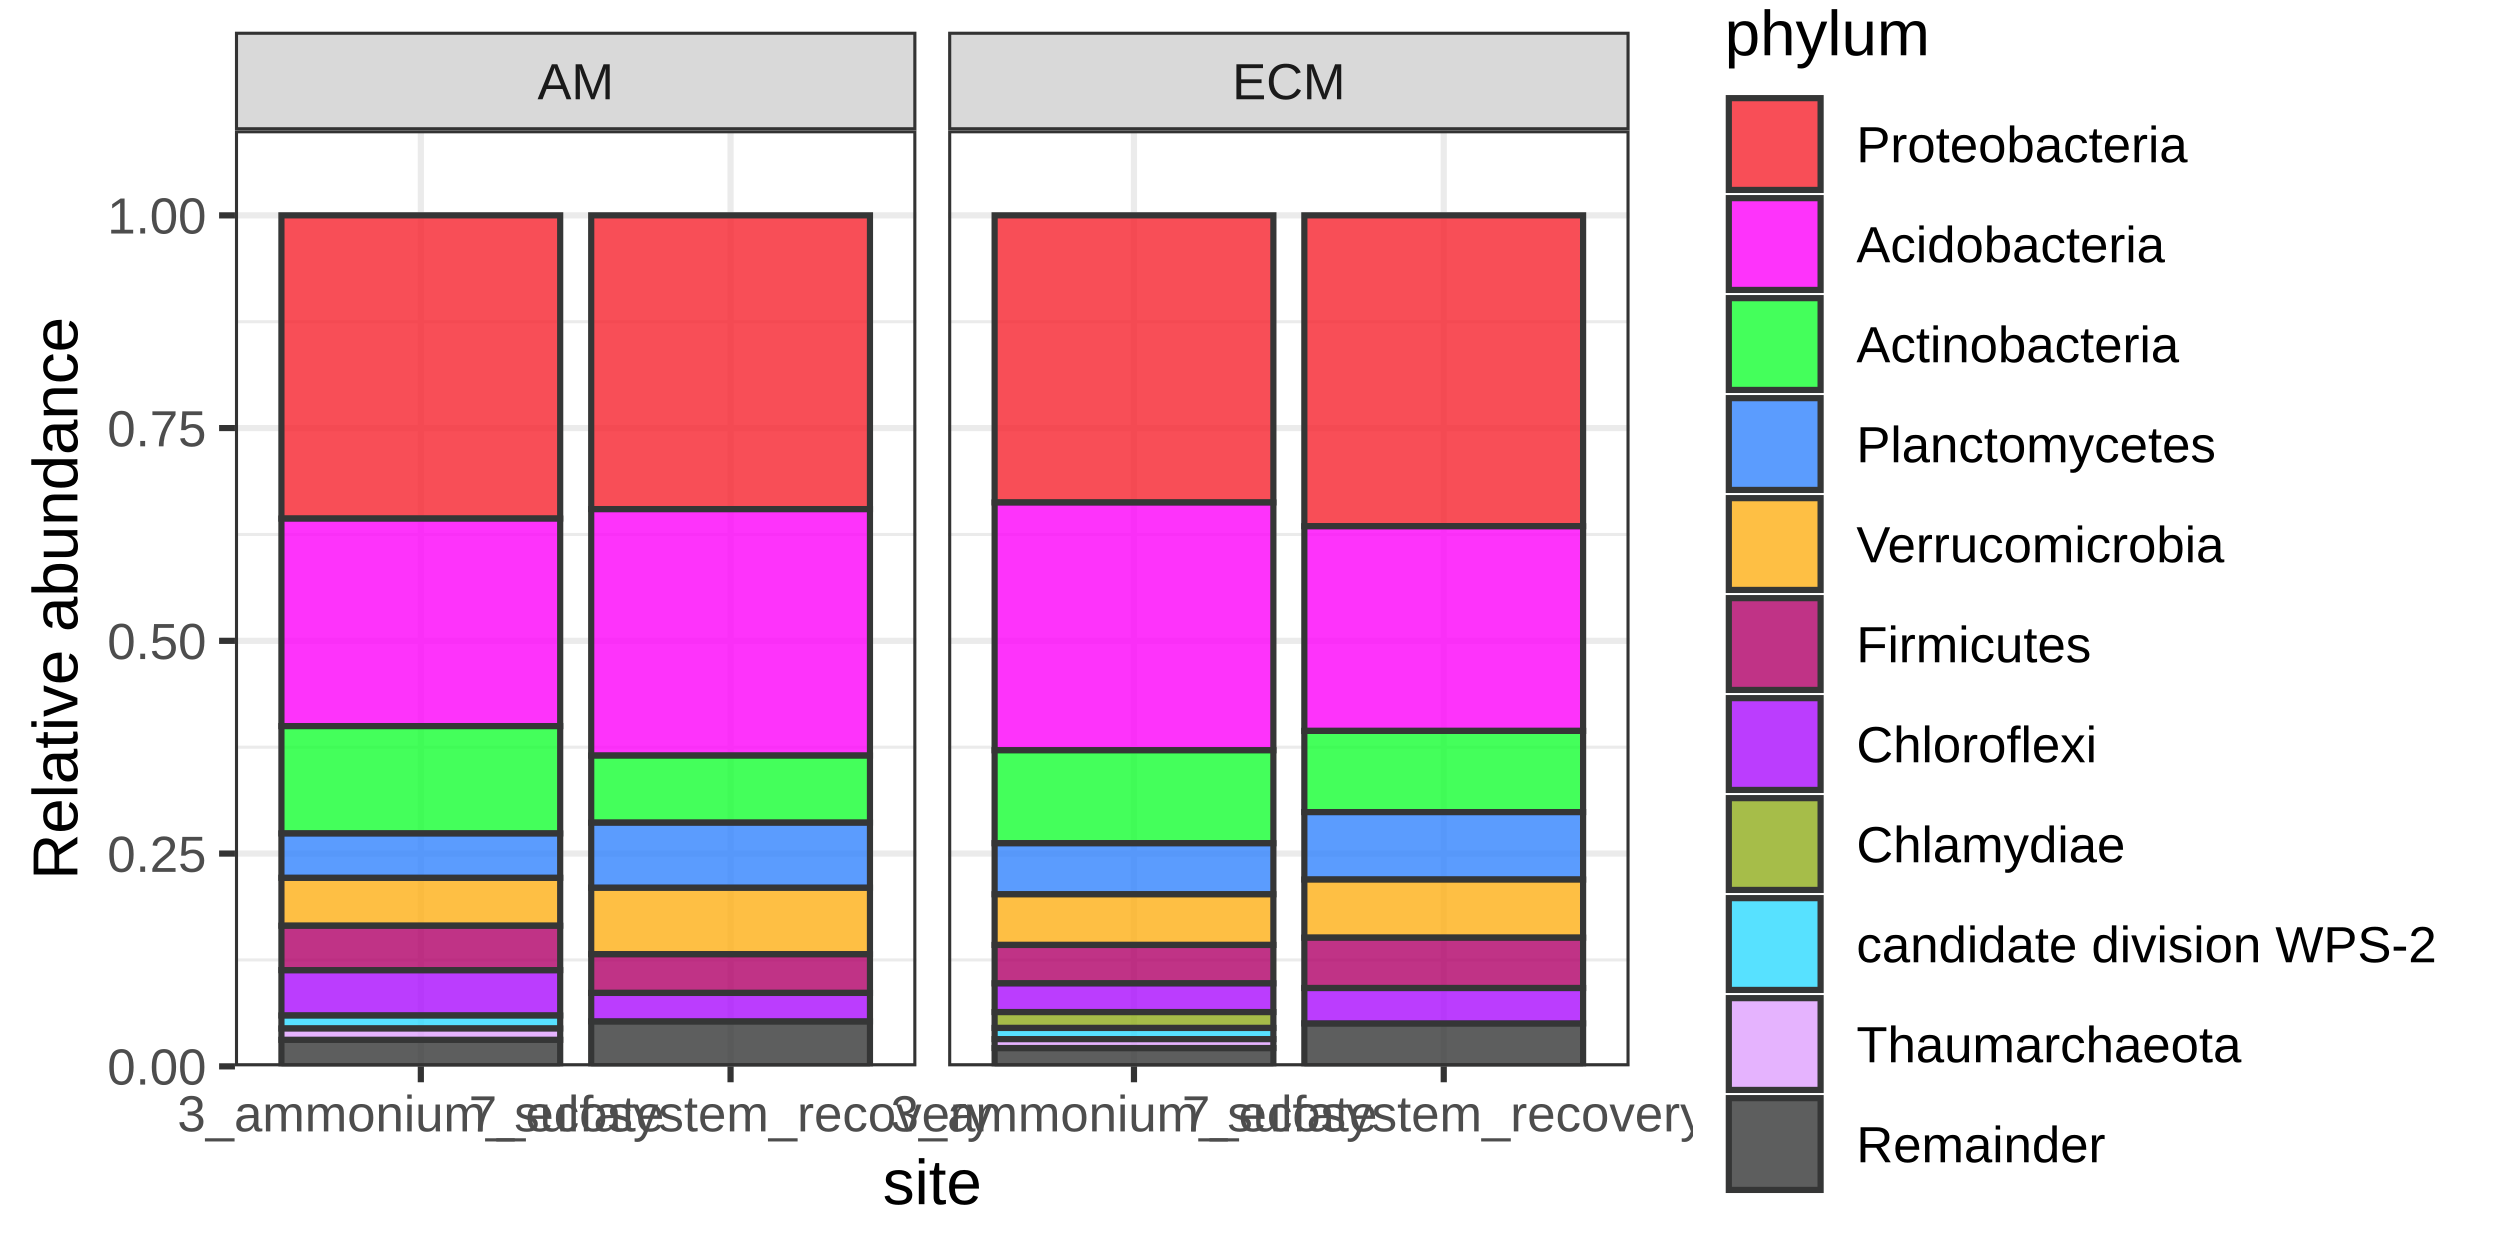
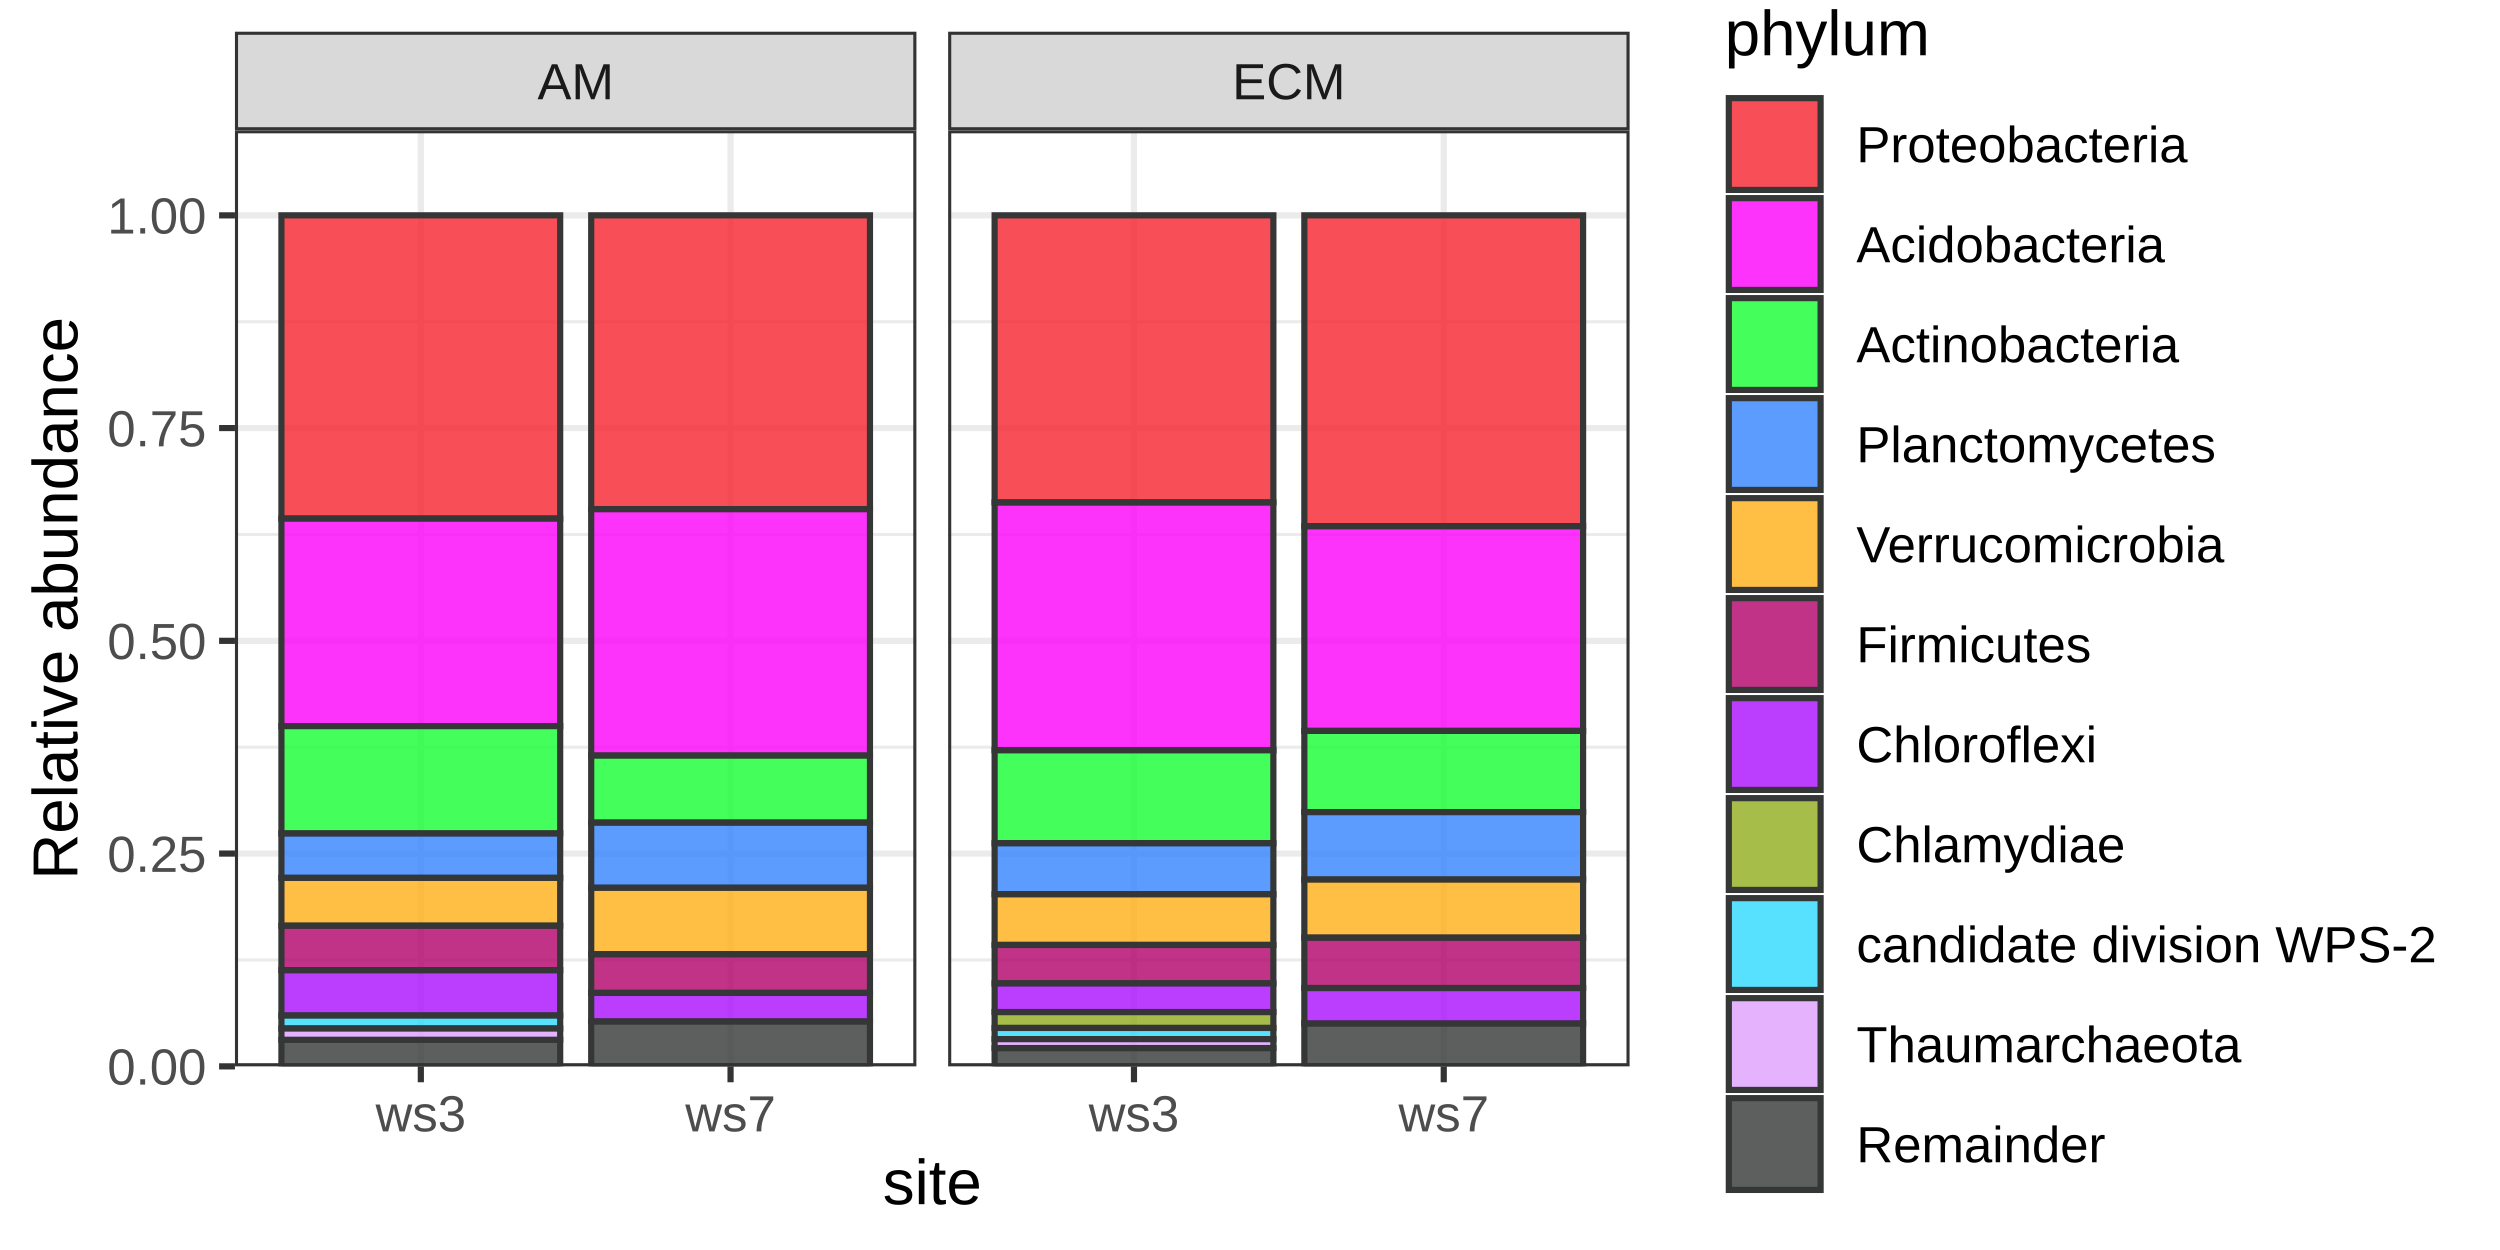
<svg xmlns="http://www.w3.org/2000/svg" class="svglite" width="432.00pt" height="216.00pt" viewBox="0 0 432.00 216.00">
  <defs>
    <style type="text/css">
    .svglite line, .svglite polyline, .svglite polygon, .svglite path, .svglite rect, .svglite circle {
      fill: none;
      stroke: #000000;
      stroke-linecap: round;
      stroke-linejoin: round;
      stroke-miterlimit: 10.00;
    }
    .svglite text {
      white-space: pre;
    }
  </style>
  </defs>
  <rect width="100%" height="100%" style="stroke: none; fill: #FFFFFF;" />
  <defs>
    <clipPath id="cpMC4wMHw0MzIuMDB8MC4wMHwyMTYuMDA=">
      <rect x="0.00" y="0.00" width="432.00" height="216.00" />
    </clipPath>
  </defs>
  <g clip-path="url(#cpMC4wMHw0MzIuMDB8MC4wMHwyMTYuMDA=)">
    <rect x="0" y="0.00" width="432.00" height="216.00" style="stroke-width: 1.07; stroke: #FFFFFF; fill: #FFFFFF;" />
  </g>
  <defs>
    <clipPath id="cpNDAuNjB8MTU4LjM2fDIyLjUwfDE4NC4yNw==">
      <rect x="40.60" y="22.50" width="117.75" height="161.76" />
    </clipPath>
  </defs>
  <g clip-path="url(#cpNDAuNjB8MTU4LjM2fDIyLjUwfDE4NC4yNw==)">
    <rect x="40.60" y="22.50" width="117.75" height="161.76" style="stroke-width: 1.07; stroke: none; fill: #FFFFFF;" />
    <polyline points="40.60,165.88 158.36,165.88 " style="stroke-width: 0.53; stroke: #EBEBEB; stroke-linecap: butt;" />
    <polyline points="40.60,129.12 158.36,129.12 " style="stroke-width: 0.53; stroke: #EBEBEB; stroke-linecap: butt;" />
    <polyline points="40.60,92.36 158.36,92.36 " style="stroke-width: 0.53; stroke: #EBEBEB; stroke-linecap: butt;" />
    <polyline points="40.60,55.59 158.36,55.59 " style="stroke-width: 0.53; stroke: #EBEBEB; stroke-linecap: butt;" />
    <polyline points="40.60,184.27 158.36,184.27 " style="stroke-width: 1.07; stroke: #EBEBEB; stroke-linecap: butt;" />
    <polyline points="40.60,147.50 158.36,147.50 " style="stroke-width: 1.07; stroke: #EBEBEB; stroke-linecap: butt;" />
    <polyline points="40.60,110.74 158.36,110.74 " style="stroke-width: 1.07; stroke: #EBEBEB; stroke-linecap: butt;" />
    <polyline points="40.60,73.97 158.36,73.97 " style="stroke-width: 1.07; stroke: #EBEBEB; stroke-linecap: butt;" />
    <polyline points="40.60,37.21 158.36,37.21 " style="stroke-width: 1.07; stroke: #EBEBEB; stroke-linecap: butt;" />
    <polyline points="72.72,184.27 72.72,22.50 " style="stroke-width: 1.07; stroke: #EBEBEB; stroke-linecap: butt;" />
    <polyline points="126.24,184.27 126.24,22.50 " style="stroke-width: 1.07; stroke: #EBEBEB; stroke-linecap: butt;" />
    <rect x="48.63" y="37.21" width="48.17" height="52.40" style="stroke-width: 1.07; stroke: #353636; stroke-linecap: butt; stroke-linejoin: miter; fill: #F6222E; fill-opacity: 0.80;" />
    <rect x="102.16" y="37.21" width="48.17" height="50.76" style="stroke-width: 1.07; stroke: #353636; stroke-linecap: butt; stroke-linejoin: miter; fill: #F6222E; fill-opacity: 0.80;" />
    <rect x="102.16" y="87.98" width="48.17" height="42.59" style="stroke-width: 1.07; stroke: #353636; stroke-linecap: butt; stroke-linejoin: miter; fill: #FE00FA; fill-opacity: 0.80;" />
    <rect x="48.63" y="89.61" width="48.17" height="35.86" style="stroke-width: 1.07; stroke: #353636; stroke-linecap: butt; stroke-linejoin: miter; fill: #FE00FA; fill-opacity: 0.80;" />
    <rect x="48.63" y="125.47" width="48.17" height="18.55" style="stroke-width: 1.07; stroke: #353636; stroke-linecap: butt; stroke-linejoin: miter; fill: #16FF32; fill-opacity: 0.80;" />
    <rect x="102.16" y="130.56" width="48.17" height="11.59" style="stroke-width: 1.07; stroke: #353636; stroke-linecap: butt; stroke-linejoin: miter; fill: #16FF32; fill-opacity: 0.80;" />
    <rect x="102.16" y="153.38" width="48.17" height="11.50" style="stroke-width: 1.07; stroke: #353636; stroke-linecap: butt; stroke-linejoin: miter; fill: #FEAF16; fill-opacity: 0.80;" />
    <rect x="102.16" y="142.16" width="48.17" height="11.23" style="stroke-width: 1.07; stroke: #353636; stroke-linecap: butt; stroke-linejoin: miter; fill: #3283FE; fill-opacity: 0.80;" />
    <rect x="48.63" y="151.68" width="48.17" height="8.28" style="stroke-width: 1.07; stroke: #353636; stroke-linecap: butt; stroke-linejoin: miter; fill: #FEAF16; fill-opacity: 0.80;" />
    <rect x="48.63" y="167.64" width="48.17" height="7.84" style="stroke-width: 1.07; stroke: #353636; stroke-linecap: butt; stroke-linejoin: miter; fill: #AA0DFE; fill-opacity: 0.80;" />
    <rect x="102.16" y="176.49" width="48.17" height="7.77" style="stroke-width: 1.07; stroke: #353636; stroke-linecap: butt; stroke-linejoin: miter; fill: #353636; fill-opacity: 0.80;" />
    <rect x="48.63" y="159.97" width="48.17" height="7.67" style="stroke-width: 1.07; stroke: #353636; stroke-linecap: butt; stroke-linejoin: miter; fill: #B00068; fill-opacity: 0.80;" />
    <rect x="48.63" y="144.02" width="48.17" height="7.66" style="stroke-width: 1.07; stroke: #353636; stroke-linecap: butt; stroke-linejoin: miter; fill: #3283FE; fill-opacity: 0.80;" />
    <rect x="102.16" y="164.89" width="48.17" height="6.69" style="stroke-width: 1.07; stroke: #353636; stroke-linecap: butt; stroke-linejoin: miter; fill: #B00068; fill-opacity: 0.80;" />
    <rect x="102.16" y="171.57" width="48.17" height="4.92" style="stroke-width: 1.07; stroke: #353636; stroke-linecap: butt; stroke-linejoin: miter; fill: #AA0DFE; fill-opacity: 0.80;" />
    <rect x="48.63" y="179.68" width="48.17" height="4.59" style="stroke-width: 1.07; stroke: #353636; stroke-linecap: butt; stroke-linejoin: miter; fill: #353636; fill-opacity: 0.80;" />
    <rect x="48.63" y="175.48" width="48.17" height="2.25" style="stroke-width: 1.07; stroke: #353636; stroke-linecap: butt; stroke-linejoin: miter; fill: #2ED9FF; fill-opacity: 0.80;" />
    <rect x="48.63" y="177.72" width="48.17" height="1.96" style="stroke-width: 1.07; stroke: #353636; stroke-linecap: butt; stroke-linejoin: miter; fill: #DEA0FD; fill-opacity: 0.80;" />
    <rect x="40.60" y="22.50" width="117.75" height="161.76" style="stroke-width: 1.07; stroke: #333333;" />
  </g>
  <g clip-path="url(#cpMC4wMHw0MzIuMDB8MC4wMHwyMTYuMDA=)">
</g>
  <defs>
    <clipPath id="cpMTYzLjg0fDI4MS41OXwyMi41MHwxODQuMjc=">
      <rect x="163.84" y="22.50" width="117.75" height="161.76" />
    </clipPath>
  </defs>
  <g clip-path="url(#cpMTYzLjg0fDI4MS41OXwyMi41MHwxODQuMjc=)">
    <rect x="163.84" y="22.50" width="117.75" height="161.76" style="stroke-width: 1.07; stroke: none; fill: #FFFFFF;" />
    <polyline points="163.84,165.88 281.59,165.88 " style="stroke-width: 0.53; stroke: #EBEBEB; stroke-linecap: butt;" />
    <polyline points="163.84,129.12 281.59,129.12 " style="stroke-width: 0.53; stroke: #EBEBEB; stroke-linecap: butt;" />
    <polyline points="163.84,92.36 281.59,92.36 " style="stroke-width: 0.53; stroke: #EBEBEB; stroke-linecap: butt;" />
    <polyline points="163.84,55.59 281.59,55.59 " style="stroke-width: 0.53; stroke: #EBEBEB; stroke-linecap: butt;" />
    <polyline points="163.84,184.27 281.59,184.27 " style="stroke-width: 1.07; stroke: #EBEBEB; stroke-linecap: butt;" />
    <polyline points="163.84,147.50 281.59,147.50 " style="stroke-width: 1.07; stroke: #EBEBEB; stroke-linecap: butt;" />
    <polyline points="163.84,110.74 281.59,110.74 " style="stroke-width: 1.07; stroke: #EBEBEB; stroke-linecap: butt;" />
    <polyline points="163.84,73.97 281.59,73.97 " style="stroke-width: 1.07; stroke: #EBEBEB; stroke-linecap: butt;" />
    <polyline points="163.84,37.21 281.59,37.21 " style="stroke-width: 1.07; stroke: #EBEBEB; stroke-linecap: butt;" />
    <polyline points="195.95,184.27 195.95,22.50 " style="stroke-width: 1.07; stroke: #EBEBEB; stroke-linecap: butt;" />
    <polyline points="249.48,184.27 249.48,22.50 " style="stroke-width: 1.07; stroke: #EBEBEB; stroke-linecap: butt;" />
    <rect x="225.39" y="37.21" width="48.17" height="53.72" style="stroke-width: 1.07; stroke: #353636; stroke-linecap: butt; stroke-linejoin: miter; fill: #F6222E; fill-opacity: 0.80;" />
    <rect x="171.87" y="37.21" width="48.17" height="49.61" style="stroke-width: 1.07; stroke: #353636; stroke-linecap: butt; stroke-linejoin: miter; fill: #F6222E; fill-opacity: 0.80;" />
    <rect x="171.87" y="86.83" width="48.17" height="42.82" style="stroke-width: 1.07; stroke: #353636; stroke-linecap: butt; stroke-linejoin: miter; fill: #FE00FA; fill-opacity: 0.80;" />
    <rect x="225.39" y="90.93" width="48.17" height="35.37" style="stroke-width: 1.07; stroke: #353636; stroke-linecap: butt; stroke-linejoin: miter; fill: #FE00FA; fill-opacity: 0.80;" />
    <rect x="171.87" y="129.64" width="48.17" height="16.07" style="stroke-width: 1.07; stroke: #353636; stroke-linecap: butt; stroke-linejoin: miter; fill: #16FF32; fill-opacity: 0.80;" />
    <rect x="225.39" y="126.30" width="48.17" height="14.03" style="stroke-width: 1.07; stroke: #353636; stroke-linecap: butt; stroke-linejoin: miter; fill: #16FF32; fill-opacity: 0.80;" />
    <rect x="225.39" y="140.33" width="48.17" height="11.66" style="stroke-width: 1.07; stroke: #353636; stroke-linecap: butt; stroke-linejoin: miter; fill: #3283FE; fill-opacity: 0.80;" />
    <rect x="225.39" y="151.98" width="48.17" height="10.05" style="stroke-width: 1.07; stroke: #353636; stroke-linecap: butt; stroke-linejoin: miter; fill: #FEAF16; fill-opacity: 0.80;" />
    <rect x="171.87" y="145.71" width="48.17" height="8.82" style="stroke-width: 1.07; stroke: #353636; stroke-linecap: butt; stroke-linejoin: miter; fill: #3283FE; fill-opacity: 0.80;" />
    <rect x="171.87" y="154.53" width="48.17" height="8.75" style="stroke-width: 1.07; stroke: #353636; stroke-linecap: butt; stroke-linejoin: miter; fill: #FEAF16; fill-opacity: 0.80;" />
    <rect x="225.39" y="162.03" width="48.17" height="8.70" style="stroke-width: 1.07; stroke: #353636; stroke-linecap: butt; stroke-linejoin: miter; fill: #B00068; fill-opacity: 0.80;" />
    <rect x="225.39" y="176.84" width="48.17" height="7.42" style="stroke-width: 1.07; stroke: #353636; stroke-linecap: butt; stroke-linejoin: miter; fill: #353636; fill-opacity: 0.80;" />
    <rect x="171.87" y="163.29" width="48.17" height="6.64" style="stroke-width: 1.07; stroke: #353636; stroke-linecap: butt; stroke-linejoin: miter; fill: #B00068; fill-opacity: 0.80;" />
    <rect x="225.39" y="170.73" width="48.17" height="6.12" style="stroke-width: 1.07; stroke: #353636; stroke-linecap: butt; stroke-linejoin: miter; fill: #AA0DFE; fill-opacity: 0.80;" />
    <rect x="171.87" y="169.92" width="48.17" height="4.96" style="stroke-width: 1.07; stroke: #353636; stroke-linecap: butt; stroke-linejoin: miter; fill: #AA0DFE; fill-opacity: 0.80;" />
    <rect x="171.87" y="181.11" width="48.17" height="3.16" style="stroke-width: 1.07; stroke: #353636; stroke-linecap: butt; stroke-linejoin: miter; fill: #353636; fill-opacity: 0.80;" />
    <rect x="171.87" y="174.89" width="48.17" height="2.74" style="stroke-width: 1.07; stroke: #353636; stroke-linecap: butt; stroke-linejoin: miter; fill: #90AD1C; fill-opacity: 0.80;" />
    <rect x="171.87" y="177.63" width="48.17" height="1.93" style="stroke-width: 1.07; stroke: #353636; stroke-linecap: butt; stroke-linejoin: miter; fill: #2ED9FF; fill-opacity: 0.80;" />
    <rect x="171.87" y="179.56" width="48.17" height="1.54" style="stroke-width: 1.07; stroke: #353636; stroke-linecap: butt; stroke-linejoin: miter; fill: #DEA0FD; fill-opacity: 0.80;" />
    <rect x="163.84" y="22.50" width="117.75" height="161.76" style="stroke-width: 1.07; stroke: #333333;" />
  </g>
  <g clip-path="url(#cpMC4wMHw0MzIuMDB8MC4wMHwyMTYuMDA=)">
</g>
  <defs>
    <clipPath id="cpNDAuNjB8MTU4LjM2fDUuNDh8MjIuNTA=">
      <rect x="40.60" y="5.48" width="117.75" height="17.03" />
    </clipPath>
  </defs>
  <g clip-path="url(#cpNDAuNjB8MTU4LjM2fDUuNDh8MjIuNTA=)">
    <rect x="40.60" y="5.48" width="117.75" height="17.03" style="stroke-width: 1.07; stroke: #333333; fill: #D9D9D9;" />
    <text x="99.48" y="17.15" text-anchor="middle" style="font-size: 8.80px;fill: #1A1A1A; font-family: &quot;Arial&quot;;" textLength="13.20px" lengthAdjust="spacingAndGlyphs">AM</text>
  </g>
  <g clip-path="url(#cpMC4wMHw0MzIuMDB8MC4wMHwyMTYuMDA=)">
</g>
  <defs>
    <clipPath id="cpMTYzLjg0fDI4MS41OXw1LjQ4fDIyLjUw">
      <rect x="163.84" y="5.48" width="117.75" height="17.03" />
    </clipPath>
  </defs>
  <g clip-path="url(#cpMTYzLjg0fDI4MS41OXw1LjQ4fDIyLjUw)">
    <rect x="163.84" y="5.48" width="117.75" height="17.03" style="stroke-width: 1.07; stroke: #333333; fill: #D9D9D9;" />
    <text x="222.71" y="17.15" text-anchor="middle" style="font-size: 8.80px;fill: #1A1A1A; font-family: &quot;Arial&quot;;" textLength="19.55px" lengthAdjust="spacingAndGlyphs">ECM</text>
  </g>
  <g clip-path="url(#cpMC4wMHw0MzIuMDB8MC4wMHwyMTYuMDA=)">
    <polyline points="72.72,187.01 72.72,184.27 " style="stroke-width: 1.07; stroke: #333333; stroke-linecap: butt;" />
    <polyline points="126.24,187.01 126.24,184.27 " style="stroke-width: 1.07; stroke: #333333; stroke-linecap: butt;" />
-     <text x="72.72" y="195.50" text-anchor="middle" style="font-size: 8.80px;fill: #4D4D4D; font-family: &quot;Arial&quot;;" textLength="84.13px" lengthAdjust="spacingAndGlyphs">3_ammonium_sulfate</text>
-     <text x="126.24" y="195.50" text-anchor="middle" style="font-size: 8.80px;fill: #4D4D4D; font-family: &quot;Arial&quot;;" textLength="90.49px" lengthAdjust="spacingAndGlyphs">7_ecosystem_recovery</text>
+     <text x="72.72" y="195.50" text-anchor="middle" style="font-size: 8.80px;fill: #4D4D4D; font-family: &quot;Arial&quot;;" textLength="15.65px" lengthAdjust="spacingAndGlyphs">ws3</text>
+     <text x="126.24" y="195.50" text-anchor="middle" style="font-size: 8.80px;fill: #4D4D4D; font-family: &quot;Arial&quot;;" textLength="15.65px" lengthAdjust="spacingAndGlyphs">ws7</text>
    <polyline points="195.95,187.01 195.95,184.27 " style="stroke-width: 1.07; stroke: #333333; stroke-linecap: butt;" />
    <polyline points="249.48,187.01 249.48,184.27 " style="stroke-width: 1.07; stroke: #333333; stroke-linecap: butt;" />
-     <text x="195.95" y="195.50" text-anchor="middle" style="font-size: 8.80px;fill: #4D4D4D; font-family: &quot;Arial&quot;;" textLength="84.13px" lengthAdjust="spacingAndGlyphs">3_ammonium_sulfate</text>
-     <text x="249.48" y="195.50" text-anchor="middle" style="font-size: 8.80px;fill: #4D4D4D; font-family: &quot;Arial&quot;;" textLength="90.49px" lengthAdjust="spacingAndGlyphs">7_ecosystem_recovery</text>
+     <text x="195.95" y="195.50" text-anchor="middle" style="font-size: 8.80px;fill: #4D4D4D; font-family: &quot;Arial&quot;;" textLength="15.65px" lengthAdjust="spacingAndGlyphs">ws3</text>
+     <text x="249.48" y="195.50" text-anchor="middle" style="font-size: 8.80px;fill: #4D4D4D; font-family: &quot;Arial&quot;;" textLength="15.65px" lengthAdjust="spacingAndGlyphs">ws7</text>
    <text x="35.67" y="187.42" text-anchor="end" style="font-size: 8.80px;fill: #4D4D4D; font-family: &quot;Arial&quot;;" textLength="17.13px" lengthAdjust="spacingAndGlyphs">0.00</text>
    <text x="35.67" y="150.66" text-anchor="end" style="font-size: 8.80px;fill: #4D4D4D; font-family: &quot;Arial&quot;;" textLength="17.13px" lengthAdjust="spacingAndGlyphs">0.25</text>
    <text x="35.67" y="113.89" text-anchor="end" style="font-size: 8.80px;fill: #4D4D4D; font-family: &quot;Arial&quot;;" textLength="17.13px" lengthAdjust="spacingAndGlyphs">0.50</text>
    <text x="35.67" y="77.13" text-anchor="end" style="font-size: 8.80px;fill: #4D4D4D; font-family: &quot;Arial&quot;;" textLength="17.13px" lengthAdjust="spacingAndGlyphs">0.75</text>
    <text x="35.67" y="40.36" text-anchor="end" style="font-size: 8.80px;fill: #4D4D4D; font-family: &quot;Arial&quot;;" textLength="17.13px" lengthAdjust="spacingAndGlyphs">1.00</text>
    <polyline points="37.86,184.27 40.60,184.27 " style="stroke-width: 1.07; stroke: #333333; stroke-linecap: butt;" />
    <polyline points="37.86,147.50 40.60,147.50 " style="stroke-width: 1.07; stroke: #333333; stroke-linecap: butt;" />
    <polyline points="37.86,110.74 40.60,110.74 " style="stroke-width: 1.07; stroke: #333333; stroke-linecap: butt;" />
    <polyline points="37.86,73.97 40.60,73.97 " style="stroke-width: 1.07; stroke: #333333; stroke-linecap: butt;" />
    <polyline points="37.86,37.21 40.60,37.21 " style="stroke-width: 1.07; stroke: #333333; stroke-linecap: butt;" />
    <text x="161.10" y="208.09" text-anchor="middle" style="font-size: 11.00px; font-family: &quot;Arial&quot;;" textLength="17.11px" lengthAdjust="spacingAndGlyphs">site</text>
    <text transform="translate(13.37,103.39) rotate(-90)" text-anchor="middle" style="font-size: 11.00px; font-family: &quot;Arial&quot;;" textLength="97.25px" lengthAdjust="spacingAndGlyphs">Relative abundance</text>
    <rect x="292.55" y="-5.04" width="133.97" height="216.84" style="stroke-width: 1.07; stroke: none; fill: #FFFFFF;" />
    <text x="298.03" y="9.55" style="font-size: 11.00px; font-family: &quot;Arial&quot;;" textLength="35.47px" lengthAdjust="spacingAndGlyphs">phylum</text>
    <rect x="298.03" y="16.25" width="17.28" height="17.28" style="stroke-width: 1.07; stroke: none; fill: #FFFFFF;" />
    <rect x="298.74" y="16.96" width="15.86" height="15.86" style="stroke-width: 1.07; stroke: #353636; stroke-linecap: butt; stroke-linejoin: miter; fill: #F6222E; fill-opacity: 0.80;" />
    <rect x="298.03" y="33.53" width="17.28" height="17.28" style="stroke-width: 1.07; stroke: none; fill: #FFFFFF;" />
    <rect x="298.74" y="34.24" width="15.86" height="15.86" style="stroke-width: 1.07; stroke: #353636; stroke-linecap: butt; stroke-linejoin: miter; fill: #FE00FA; fill-opacity: 0.80;" />
    <rect x="298.03" y="50.81" width="17.28" height="17.28" style="stroke-width: 1.07; stroke: none; fill: #FFFFFF;" />
    <rect x="298.74" y="51.52" width="15.86" height="15.86" style="stroke-width: 1.07; stroke: #353636; stroke-linecap: butt; stroke-linejoin: miter; fill: #16FF32; fill-opacity: 0.80;" />
    <rect x="298.03" y="68.09" width="17.28" height="17.28" style="stroke-width: 1.07; stroke: none; fill: #FFFFFF;" />
    <rect x="298.74" y="68.80" width="15.86" height="15.86" style="stroke-width: 1.07; stroke: #353636; stroke-linecap: butt; stroke-linejoin: miter; fill: #3283FE; fill-opacity: 0.80;" />
    <rect x="298.03" y="85.37" width="17.28" height="17.28" style="stroke-width: 1.07; stroke: none; fill: #FFFFFF;" />
    <rect x="298.74" y="86.08" width="15.86" height="15.86" style="stroke-width: 1.07; stroke: #353636; stroke-linecap: butt; stroke-linejoin: miter; fill: #FEAF16; fill-opacity: 0.80;" />
    <rect x="298.03" y="102.65" width="17.28" height="17.28" style="stroke-width: 1.07; stroke: none; fill: #FFFFFF;" />
    <rect x="298.74" y="103.36" width="15.86" height="15.86" style="stroke-width: 1.07; stroke: #353636; stroke-linecap: butt; stroke-linejoin: miter; fill: #B00068; fill-opacity: 0.80;" />
    <rect x="298.03" y="119.93" width="17.28" height="17.28" style="stroke-width: 1.07; stroke: none; fill: #FFFFFF;" />
    <rect x="298.74" y="120.64" width="15.86" height="15.86" style="stroke-width: 1.07; stroke: #353636; stroke-linecap: butt; stroke-linejoin: miter; fill: #AA0DFE; fill-opacity: 0.80;" />
    <rect x="298.03" y="137.21" width="17.28" height="17.28" style="stroke-width: 1.07; stroke: none; fill: #FFFFFF;" />
    <rect x="298.74" y="137.92" width="15.86" height="15.86" style="stroke-width: 1.07; stroke: #353636; stroke-linecap: butt; stroke-linejoin: miter; fill: #90AD1C; fill-opacity: 0.80;" />
    <rect x="298.03" y="154.49" width="17.28" height="17.28" style="stroke-width: 1.07; stroke: none; fill: #FFFFFF;" />
    <rect x="298.74" y="155.20" width="15.86" height="15.86" style="stroke-width: 1.07; stroke: #353636; stroke-linecap: butt; stroke-linejoin: miter; fill: #2ED9FF; fill-opacity: 0.80;" />
    <rect x="298.03" y="171.77" width="17.28" height="17.28" style="stroke-width: 1.07; stroke: none; fill: #FFFFFF;" />
    <rect x="298.74" y="172.48" width="15.86" height="15.86" style="stroke-width: 1.07; stroke: #353636; stroke-linecap: butt; stroke-linejoin: miter; fill: #DEA0FD; fill-opacity: 0.80;" />
    <rect x="298.03" y="189.05" width="17.28" height="17.28" style="stroke-width: 1.07; stroke: none; fill: #FFFFFF;" />
    <rect x="298.74" y="189.76" width="15.86" height="15.86" style="stroke-width: 1.07; stroke: #353636; stroke-linecap: butt; stroke-linejoin: miter; fill: #353636; fill-opacity: 0.80;" />
    <text x="320.79" y="28.04" style="font-size: 8.80px; font-family: &quot;Arial&quot;;" textLength="57.23px" lengthAdjust="spacingAndGlyphs">Proteobacteria</text>
    <text x="320.79" y="45.32" style="font-size: 8.80px; font-family: &quot;Arial&quot;;" textLength="53.32px" lengthAdjust="spacingAndGlyphs">Acidobacteria</text>
    <text x="320.79" y="62.60" style="font-size: 8.80px; font-family: &quot;Arial&quot;;" textLength="55.76px" lengthAdjust="spacingAndGlyphs">Actinobacteria</text>
    <text x="320.79" y="79.88" style="font-size: 8.80px; font-family: &quot;Arial&quot;;" textLength="62.11px" lengthAdjust="spacingAndGlyphs">Planctomycetes</text>
    <text x="320.79" y="97.16" style="font-size: 8.80px; font-family: &quot;Arial&quot;;" textLength="64.07px" lengthAdjust="spacingAndGlyphs">Verrucomicrobia</text>
    <text x="320.79" y="114.44" style="font-size: 8.80px; font-family: &quot;Arial&quot;;" textLength="40.56px" lengthAdjust="spacingAndGlyphs">Firmicutes</text>
    <text x="320.79" y="131.72" style="font-size: 8.80px; font-family: &quot;Arial&quot;;" textLength="41.56px" lengthAdjust="spacingAndGlyphs">Chloroflexi</text>
    <text x="320.79" y="149.00" style="font-size: 8.80px; font-family: &quot;Arial&quot;;" textLength="46.46px" lengthAdjust="spacingAndGlyphs">Chlamydiae</text>
    <text x="320.79" y="166.28" style="font-size: 8.80px; font-family: &quot;Arial&quot;;" textLength="100.25px" lengthAdjust="spacingAndGlyphs">candidate division WPS-2</text>
    <text x="320.79" y="183.56" style="font-size: 8.80px; font-family: &quot;Arial&quot;;" textLength="66.54px" lengthAdjust="spacingAndGlyphs">Thaumarchaeota</text>
    <text x="320.79" y="200.84" style="font-size: 8.80px; font-family: &quot;Arial&quot;;" textLength="43.04px" lengthAdjust="spacingAndGlyphs">Remainder</text>
  </g>
</svg>
